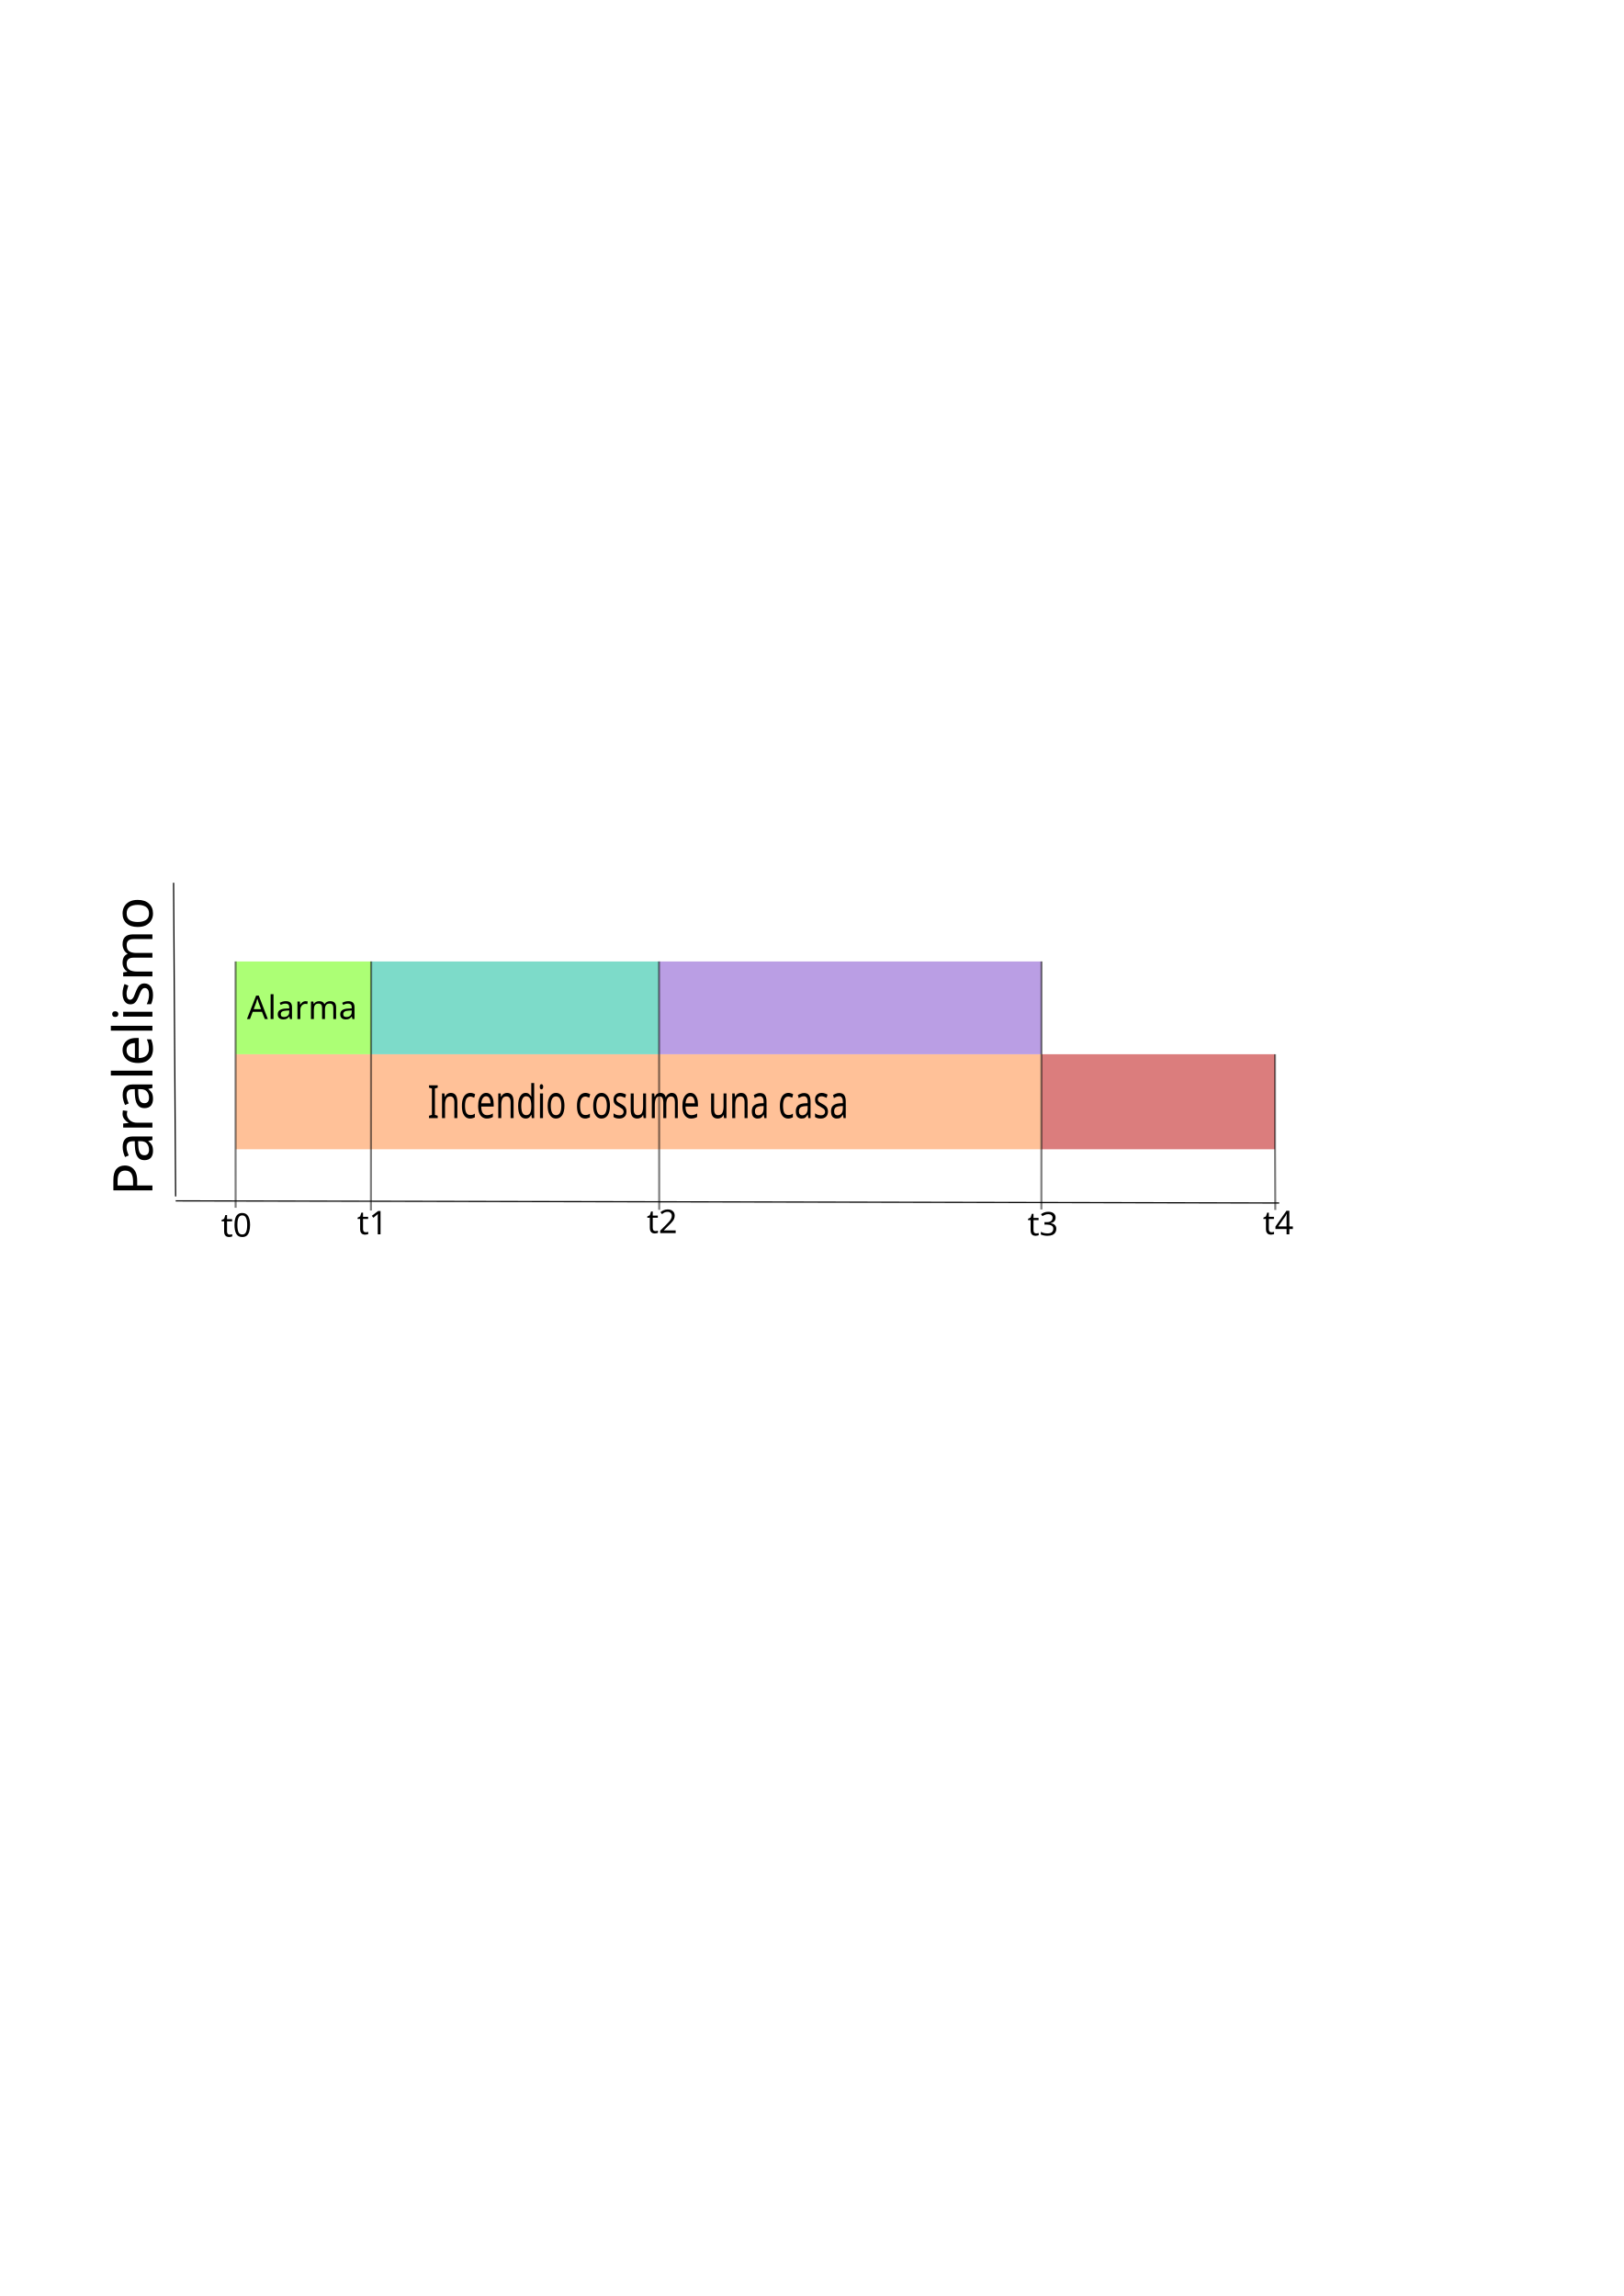
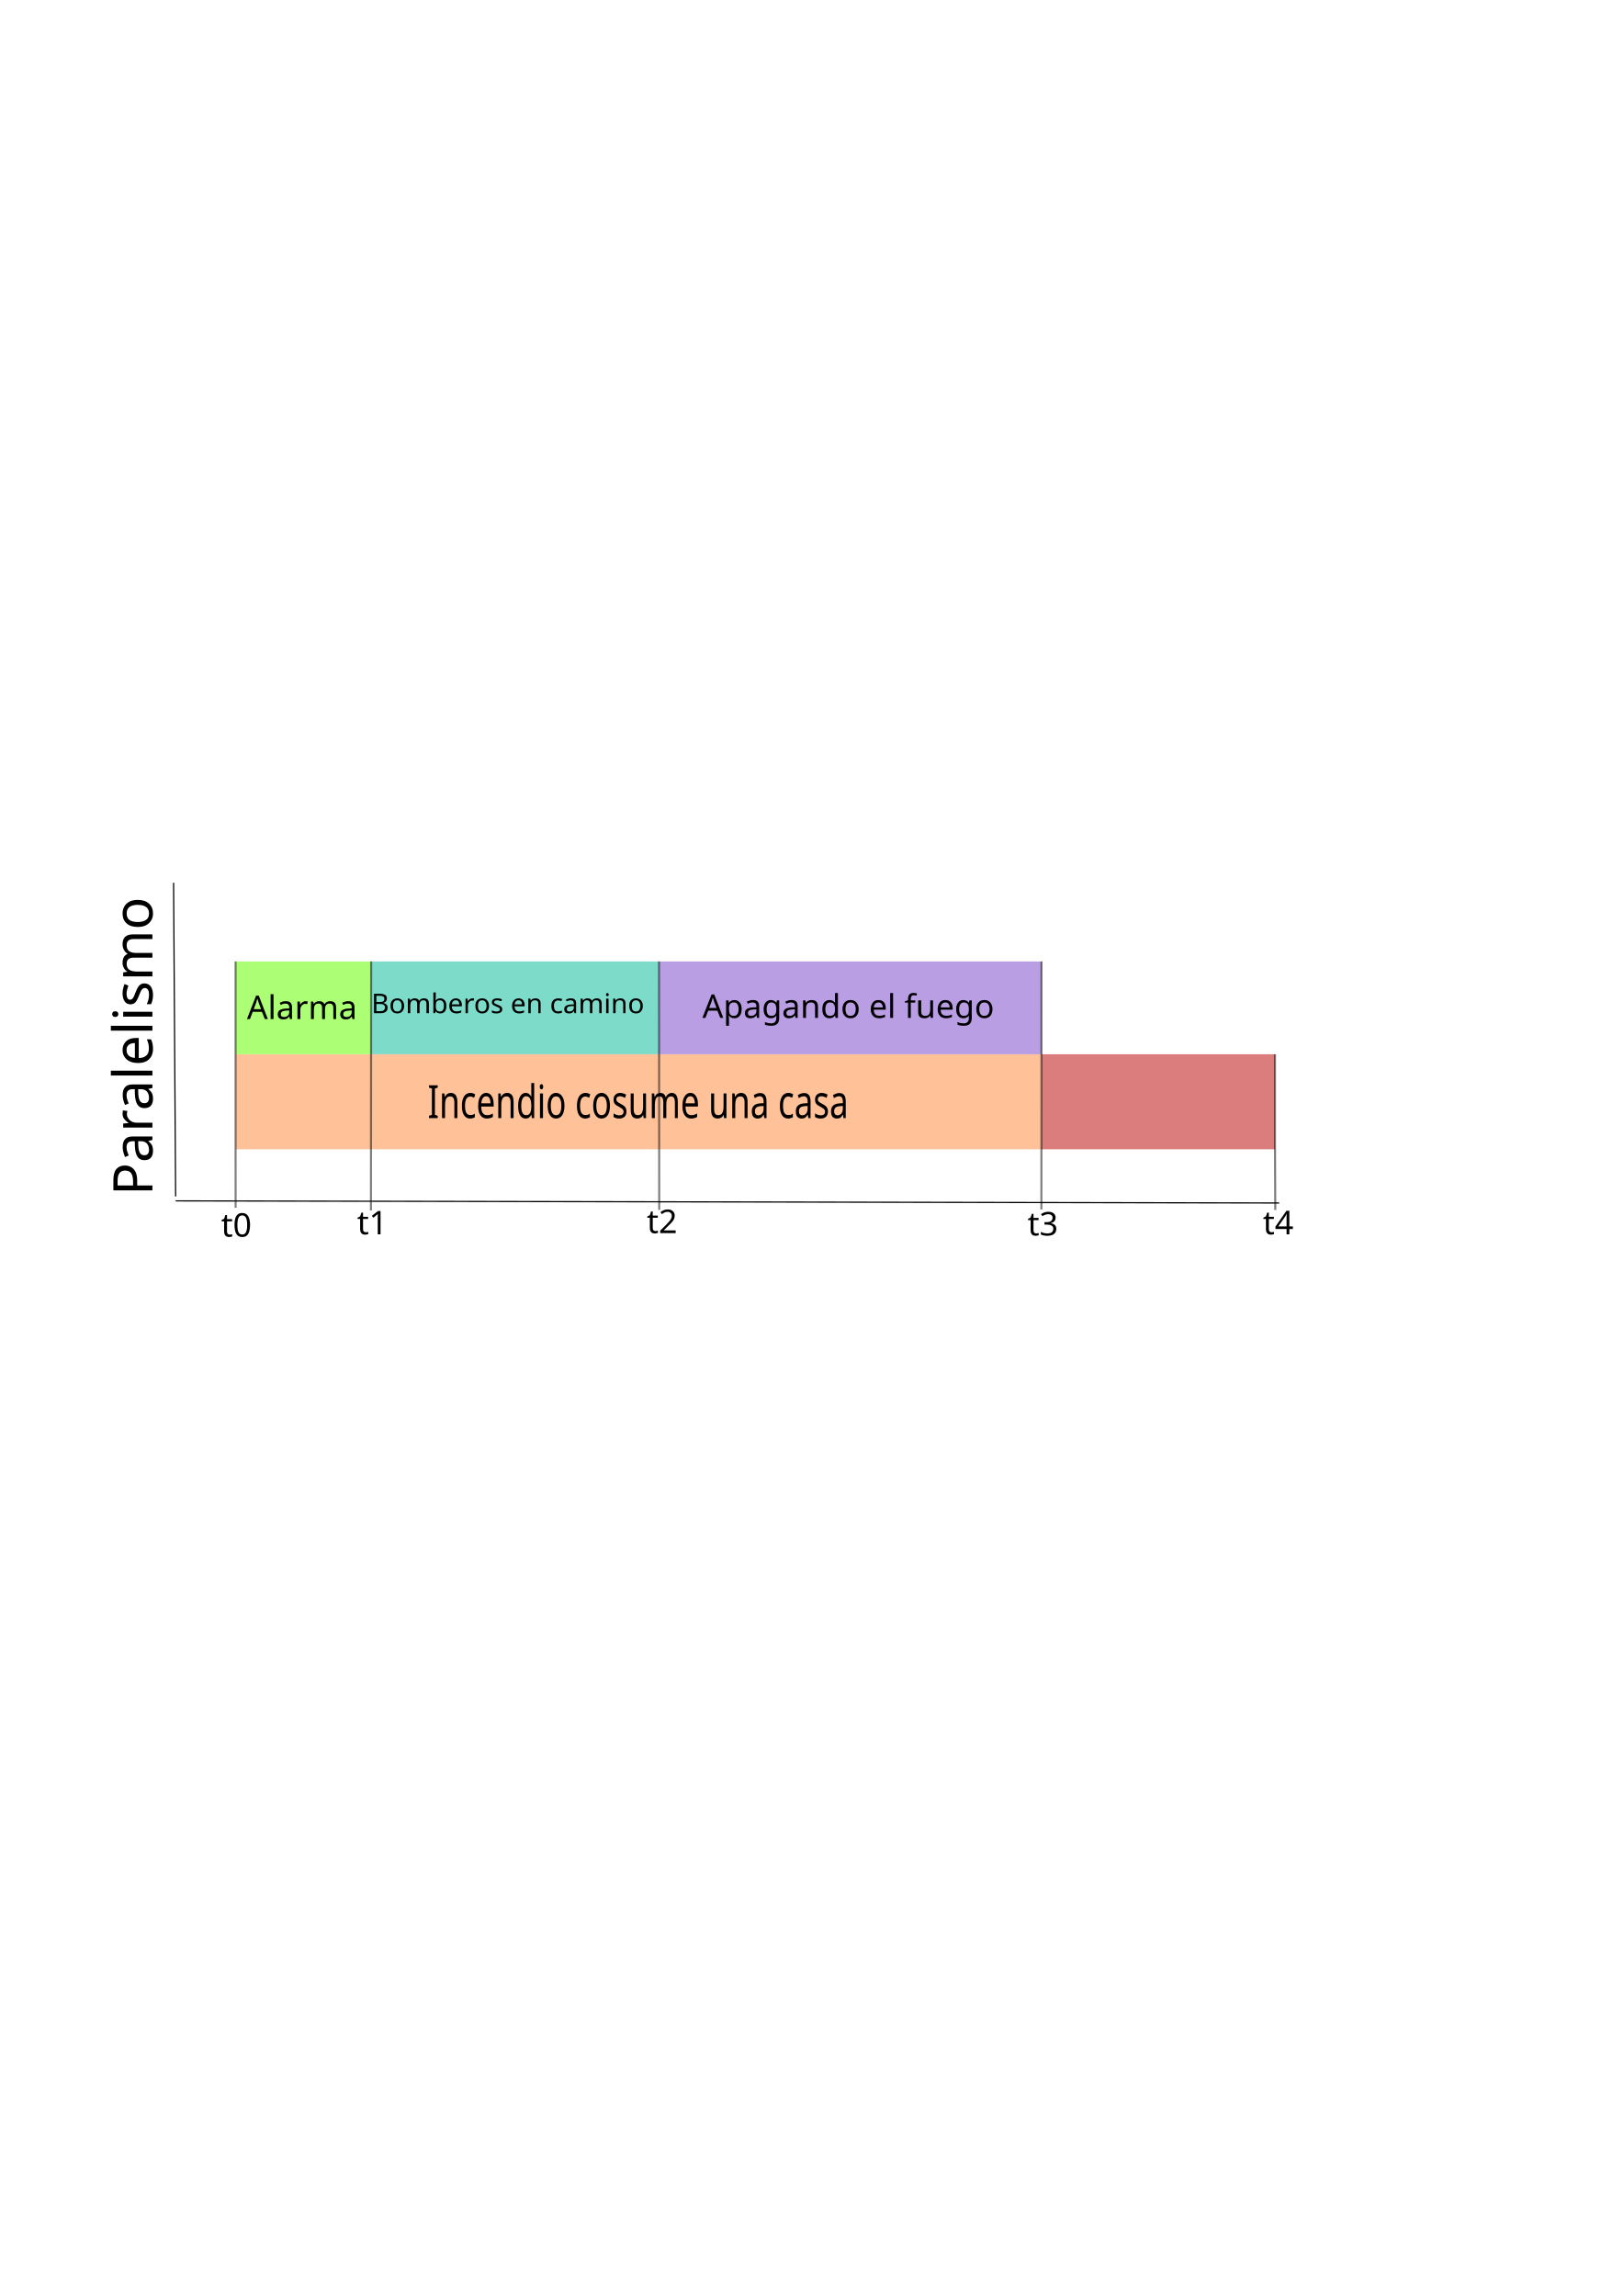
<svg xmlns="http://www.w3.org/2000/svg" width="210mm" height="297mm" viewBox="0 0 210 297" version="1.1" id="svg8">
  <defs id="defs2" />
  <g id="layer1">
    <path style="fill:none;stroke:#000000;stroke-width:0.155px;stroke-linecap:butt;stroke-linejoin:miter;stroke-opacity:1" d="m 22.451,114.19 c 0.267,41.241 0.267,41.149 0.267,41.149 l 142.722,0.275" id="path10" />
    <rect style="opacity:0.81;fill:#ffb380;fill-opacity:1;stroke-width:0.265" id="rect12" width="104.235" height="12.294" x="30.469" y="136.371" />
    <rect style="opacity:0.81;fill:#d35f5f;fill-opacity:1;stroke-width:0.265" id="rect14" width="30.201" height="12.294" x="134.704" y="136.371" />
    <text xml:space="preserve" style="font-style:normal;font-weight:normal;font-size:5.107px;line-height:1.25;font-family:sans-serif;letter-spacing:0px;word-spacing:0px;fill:#000000;fill-opacity:1;stroke:none;stroke-width:0.319" x="64.55" y="123.931" id="text18" transform="scale(0.8568724,1.167035)">
      <tspan id="tspan16" x="64.55" y="123.931" style="font-size:5.107px;stroke-width:0.319">Incendio cosume una casa</tspan>
    </text>
-     <flowRoot xml:space="preserve" id="flowRoot20" style="font-style:normal;font-weight:normal;font-size:16px;line-height:1.25;font-family:sans-serif;text-align:center;letter-spacing:0px;word-spacing:0px;text-anchor:middle;fill:#000000;fill-opacity:1;stroke:none" transform="matrix(0.2486912,0,0,0.3068185,63.38866,62.19857)">
-       <flowRegion id="flowRegion22" style="font-size:16px;text-align:center;text-anchor:middle">
-         <rect id="rect24" width="138.768" height="41.093" x="278.802" y="243.687" style="font-size:16px;text-align:center;text-anchor:middle" />
+     <flowRoot xml:space="preserve" id="flowRoot20" style="font-style:normal;font-weight:normal;font-size:12.771px;line-height:1.25;font-family:sans-serif;text-align:center;letter-spacing:0px;word-spacing:0px;text-anchor:middle;fill:#000000;fill-opacity:1;stroke:none" transform="matrix(0.2486912,0,0,0.3068185,63.38866,65.56321)">
+       <flowRegion id="flowRegion22" style="font-size:12.771px;text-align:center;text-anchor:middle">
+         <rect id="rect24" width="138.768" height="41.093" x="278.802" y="243.687" style="font-size:12.771px;text-align:center;text-anchor:middle" />
      </flowRegion>
      <flowPara id="flowPara26">Recuento de daños</flowPara>
    </flowRoot>
    <rect style="opacity:0.81;fill:#99ff55;fill-opacity:1;stroke-width:0.289" id="rect28" width="17.534" height="12" x="30.469" y="124.371" />
    <rect style="opacity:0.81;fill:#5fd3bc;fill-opacity:1;stroke-width:0.287" id="rect34" width="37.231" height="12" x="48.003" y="124.371" />
    <text xml:space="preserve" style="font-style:normal;font-weight:normal;font-size:4.233px;line-height:1.25;font-family:sans-serif;letter-spacing:0px;word-spacing:0px;fill:#000000;fill-opacity:1;stroke:none;stroke-width:0.265" x="31.939" y="131.824" id="text42">
      <tspan id="tspan40" x="31.939" y="131.824" style="font-size:4.233px;stroke-width:0.265">Alarma</tspan>
    </text>
-     <flowRoot xml:space="preserve" id="flowRoot44" style="font-style:normal;font-weight:normal;font-size:16px;line-height:1.25;font-family:sans-serif;text-align:center;letter-spacing:0px;word-spacing:0px;text-anchor:middle;fill:#000000;fill-opacity:1;stroke:none" transform="matrix(0.2645833,0,0,0.2645833,-2.645833,16.63095)">
-       <flowRegion id="flowRegion46" style="font-size:16px;text-align:center;text-anchor:middle">
-         <rect id="rect48" width="142.143" height="51.429" x="191.071" y="412.163" style="font-size:16px;text-align:center;text-anchor:middle" />
-       </flowRegion>
-       <flowPara id="flowPara50">Bomberos en camino</flowPara>
-     </flowRoot>
    <rect style="opacity:0.81;fill:#aa87de;fill-opacity:1;stroke-width:0.265" id="rect58" width="49.47" height="12" x="85.234" y="124.371" />
-     <flowRoot xml:space="preserve" id="flowRoot60" style="font-style:normal;font-weight:normal;font-size:16px;line-height:1.25;font-family:sans-serif;text-align:center;letter-spacing:0px;word-spacing:0px;text-anchor:middle;fill:#000000;fill-opacity:1;stroke:none" transform="matrix(0.2645833,0,0,0.2645833,45.59025,56.96702)">
-       <flowRegion id="flowRegion62" style="font-size:16px;text-align:center;text-anchor:middle">
-         <rect id="rect64" width="164.655" height="82.833" x="159.604" y="256.819" style="font-size:16px;text-align:center;text-anchor:middle" />
-       </flowRegion>
-       <flowPara id="flowPara66">Bomberos apagando el fuego</flowPara>
-     </flowRoot>
    <path style="fill:none;stroke:#000000;stroke-width:0.265px;stroke-linecap:butt;stroke-linejoin:miter;stroke-opacity:1;opacity:0.5" d="m 30.469,124.371 v 12 12.294 l 0.006,7.562 v -0.095" id="path70" />
    <path style="fill:none;stroke:#000000;stroke-width:0.265px;stroke-linecap:butt;stroke-linejoin:miter;stroke-opacity:1;opacity:0.5" d="m 48.003,124.371 -0.028,32.212 v 0" id="path72" />
    <path style="fill:none;stroke:#000000;stroke-width:0.265px;stroke-linecap:butt;stroke-linejoin:miter;stroke-opacity:1;opacity:0.5" d="m 85.234,124.371 0.025,32.129 v 0" id="path74" />
    <path style="fill:none;stroke:#000000;stroke-width:0.265px;stroke-linecap:butt;stroke-linejoin:miter;stroke-opacity:1;opacity:0.5" d="m 134.704,124.371 -0.017,32.079 v 0" id="path76" />
    <path style="fill:none;stroke:#000000;stroke-width:0.265px;stroke-linecap:butt;stroke-linejoin:miter;stroke-opacity:1;opacity:0.5" d="m 164.905,136.371 v 12.294 l 0.033,7.851" id="path78" />
    <text xml:space="preserve" style="font-style:normal;font-weight:normal;font-size:10.583px;line-height:1.25;font-family:sans-serif;letter-spacing:0px;word-spacing:0px;fill:#000000;fill-opacity:1;stroke:none;stroke-width:0.265" x="-154.67" y="19.712" id="text82" transform="rotate(-90)">
      <tspan id="tspan80" x="-154.67" y="19.712" style="font-size:7.056px;stroke-width:0.265" rotate="0 0 0 0 0 0 0 0 0 0 0 0">Paralelismo</tspan>
      <tspan x="-154.67" y="32.941" style="stroke-width:0.265" id="tspan84" />
    </text>
    <flowRoot xml:space="preserve" id="flowRoot86" style="font-style:normal;font-weight:normal;font-size:26.667px;line-height:1.25;font-family:sans-serif;letter-spacing:0px;word-spacing:0px;fill:#000000;fill-opacity:1;stroke:none" transform="matrix(0.2645833,0,0,0.2645833,-70.81045,7.646917)">
      <flowRegion id="flowRegion88" style="font-size:26.667px">
        <rect id="rect90" width="153.179" height="50.289" x="579.191" y="601.132" style="font-size:26.667px" />
      </flowRegion>
      <flowPara id="flowPara92">Tiempo</flowPara>
    </flowRoot>
    <text xml:space="preserve" style="font-style:normal;font-weight:normal;font-size:10.583px;line-height:1.25;font-family:sans-serif;letter-spacing:0px;word-spacing:0px;fill:#000000;fill-opacity:1;stroke:none;stroke-width:0.265" x="27.376" y="158.132" id="text96">
      <tspan id="tspan94" x="27.376" y="167.496" style="stroke-width:0.265" />
    </text>
    <text xml:space="preserve" style="font-style:normal;font-weight:normal;font-size:4.233px;line-height:1.25;font-family:sans-serif;letter-spacing:0px;word-spacing:0px;fill:#000000;fill-opacity:1;stroke:none;stroke-width:0.265" x="28.599" y="159.967" id="text100">
      <tspan id="tspan98" x="28.599" y="159.967" style="font-size:4.233px;stroke-width:0.265">t0</tspan>
    </text>
    <text xml:space="preserve" style="font-style:normal;font-weight:normal;font-size:4.233px;line-height:1.25;font-family:sans-serif;letter-spacing:0px;word-spacing:0px;fill:#000000;fill-opacity:1;stroke:none;stroke-width:0.265" x="46.187" y="159.661" id="text104">
      <tspan id="tspan102" x="46.187" y="159.661" style="font-size:4.233px;stroke-width:0.265">t1</tspan>
    </text>
    <text xml:space="preserve" style="font-style:normal;font-weight:normal;font-size:4.233px;line-height:1.25;font-family:sans-serif;letter-spacing:0px;word-spacing:0px;fill:#000000;fill-opacity:1;stroke:none;stroke-width:0.265" x="83.657" y="159.508" id="text108">
      <tspan id="tspan106" x="83.657" y="159.508" style="font-size:4.233px;stroke-width:0.265">t2</tspan>
      <tspan x="83.657" y="164.8" style="font-size:4.233px;stroke-width:0.265" id="tspan110" />
    </text>
    <text xml:space="preserve" style="font-style:normal;font-weight:normal;font-size:4.233px;line-height:1.25;font-family:sans-serif;letter-spacing:0px;word-spacing:0px;fill:#000000;fill-opacity:1;stroke:none;stroke-width:0.265" x="132.903" y="159.814" id="text114">
      <tspan id="tspan112" x="132.903" y="159.814" style="font-size:4.233px;stroke-width:0.265">t3</tspan>
    </text>
    <text xml:space="preserve" style="font-style:normal;font-weight:normal;font-size:4.233px;line-height:1.25;font-family:sans-serif;letter-spacing:0px;word-spacing:0px;fill:#000000;fill-opacity:1;stroke:none;stroke-width:0.265" x="163.338" y="159.661" id="text118">
      <tspan id="tspan116" x="163.338" y="159.661" style="font-size:4.233px;stroke-width:0.265">t4</tspan>
    </text>
+     <text xml:space="preserve" style="font-style:normal;font-weight:normal;font-size:3.528px;line-height:1.25;font-family:sans-serif;letter-spacing:0px;word-spacing:0px;fill:#000000;fill-opacity:1;stroke:none;stroke-width:0.265" x="48.023" y="131.062" id="text56">
+       <tspan id="tspan54" x="48.023" y="131.062" style="font-size:3.528px;stroke-width:0.265">Bomberos en camino </tspan>
+     </text>
+     <text xml:space="preserve" style="font-style:normal;font-weight:normal;font-size:4.233px;line-height:1.25;font-family:sans-serif;letter-spacing:0px;word-spacing:0px;fill:#000000;fill-opacity:1;stroke:none;stroke-width:0.265" x="90.845" y="131.674" id="text60">
+       <tspan id="tspan58" x="90.845" y="131.674" style="font-size:4.233px;stroke-width:0.265">Apagando el fuego </tspan>
+     </text>
  </g>
</svg>
